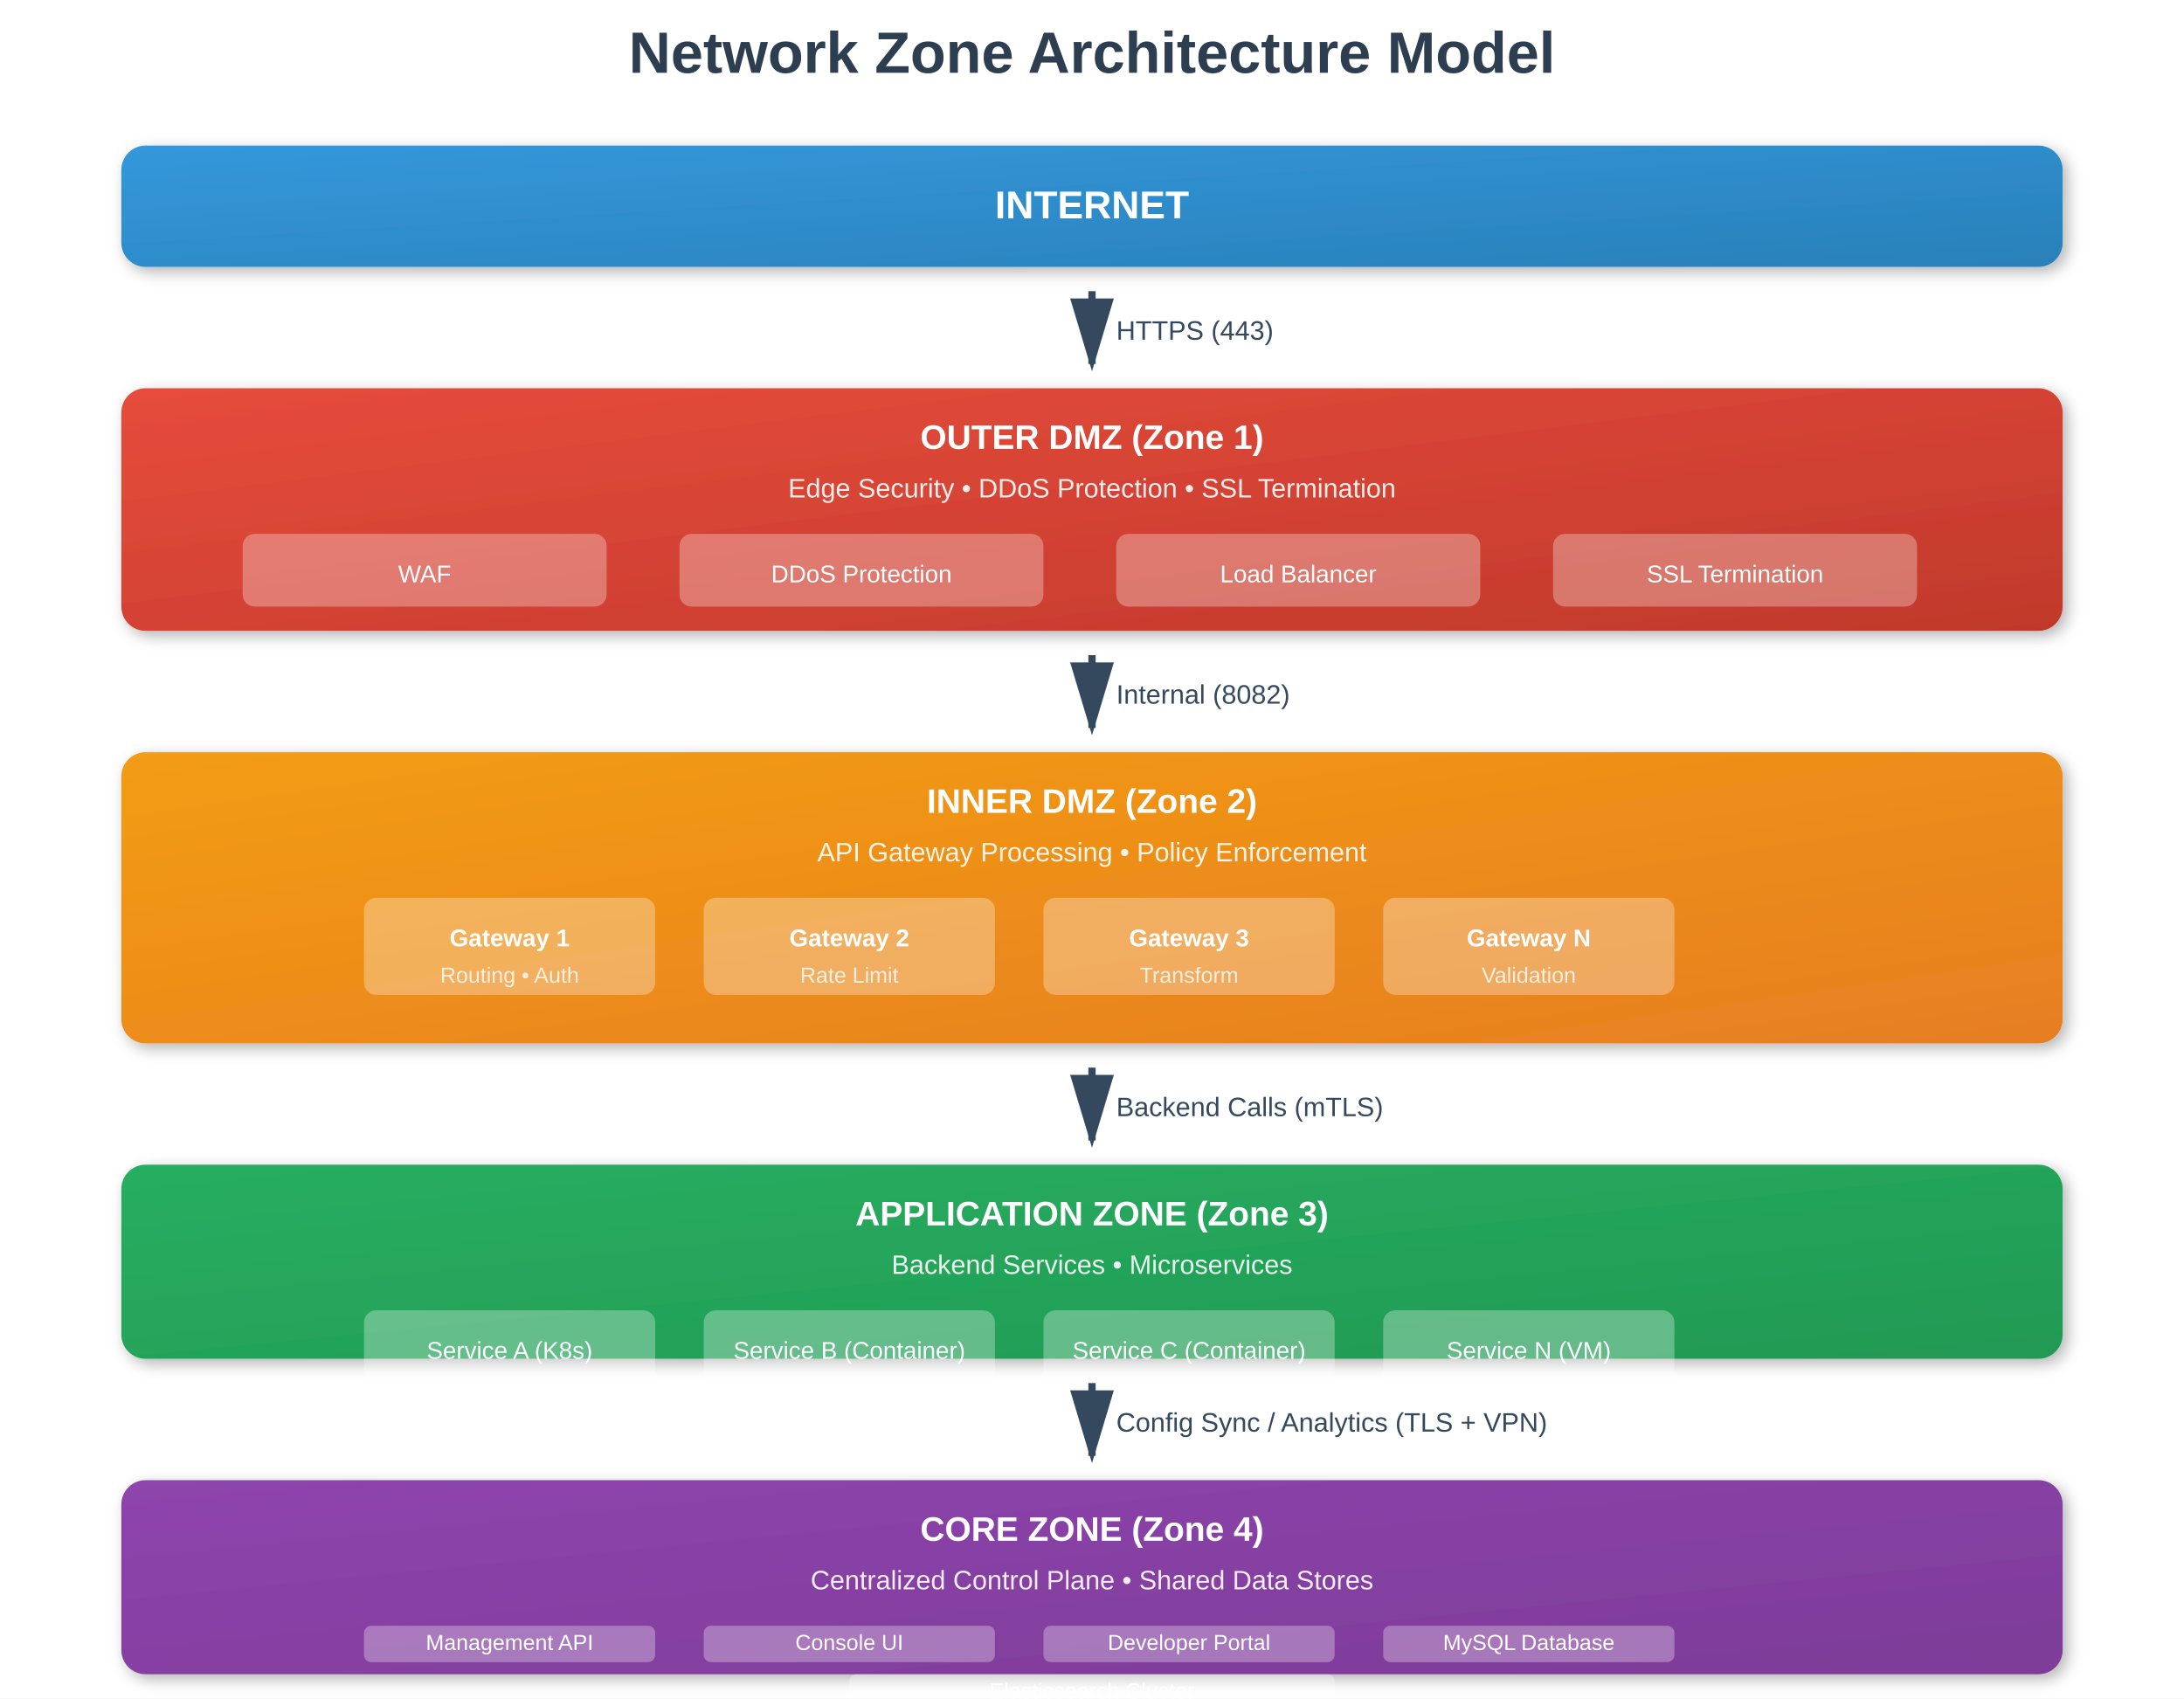
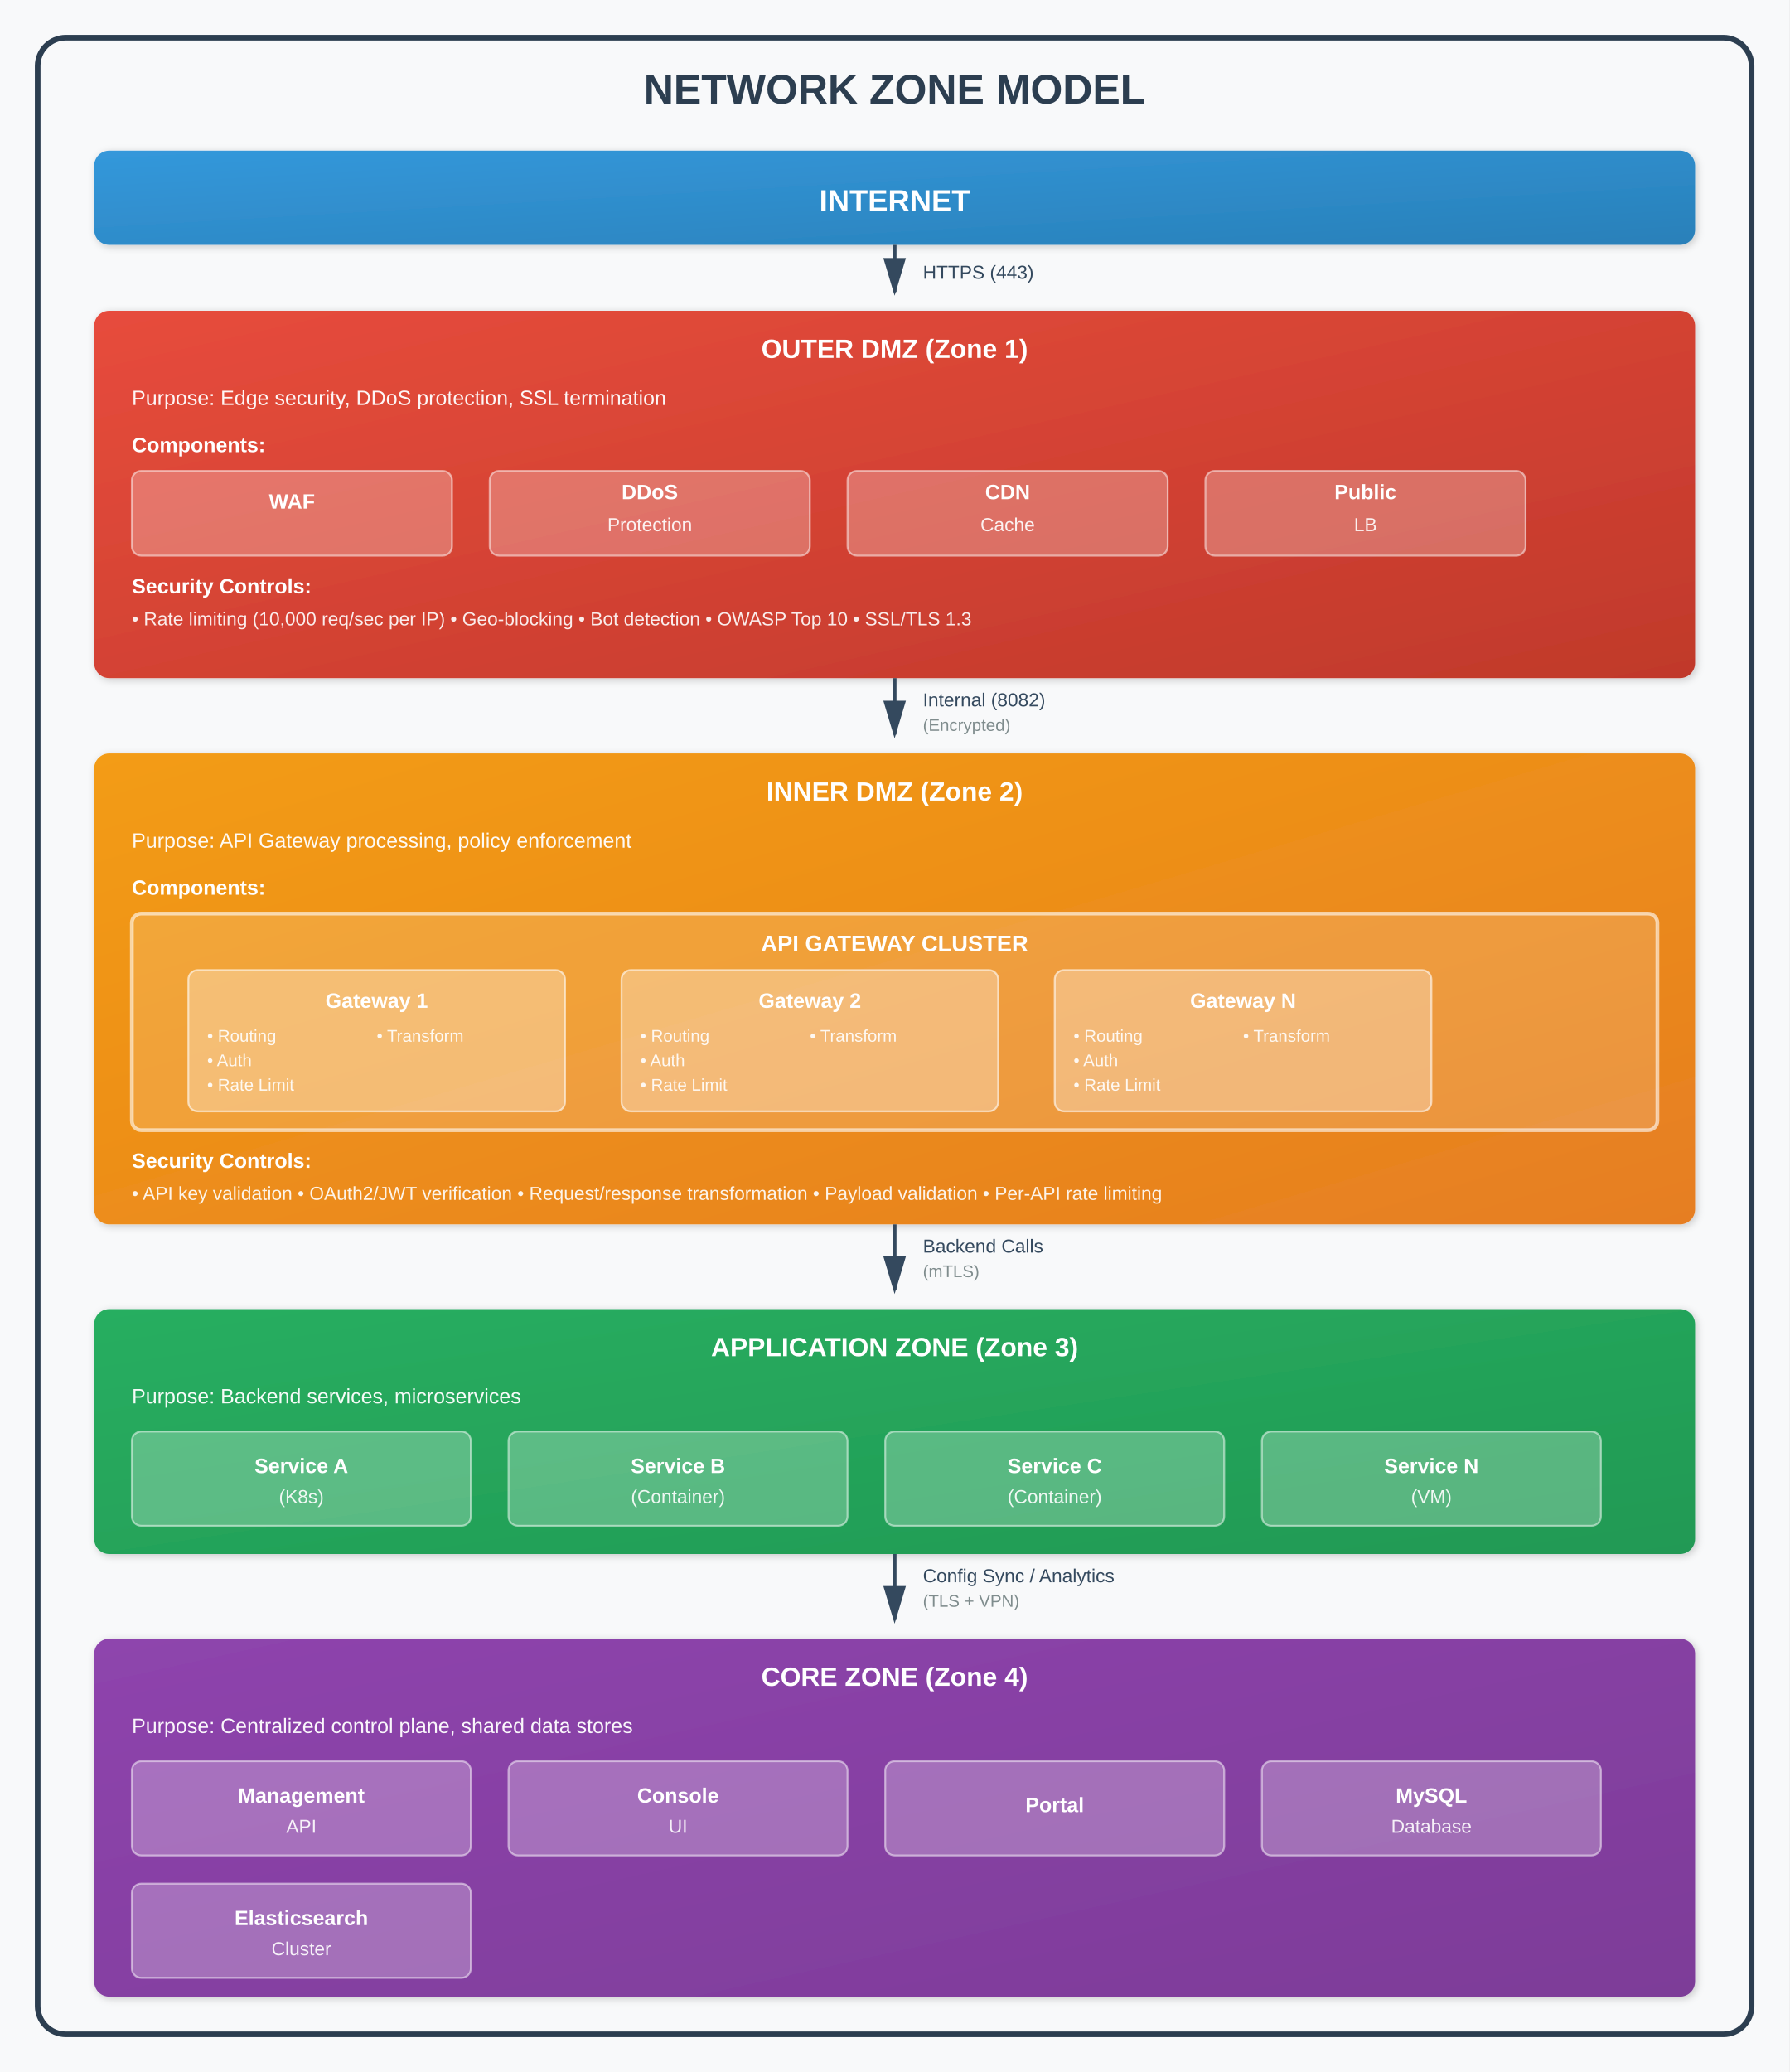
- <svg xmlns="http://www.w3.org/2000/svg" width="900" height="700">
-   <rect width="900" height="700" fill="#ffffff" />
+ <svg xmlns="http://www.w3.org/2000/svg" width="950" height="1100">
+   <rect width="950" height="1100" fill="#f8f9fa" />
  <defs>
    <linearGradient id="internetGrad" x1="0%" y1="0%" x2="100%" y2="100%">
      <stop offset="0%" style="stop-color:#3498db;stop-opacity:1" />
      <stop offset="100%" style="stop-color:#2980b9;stop-opacity:1" />
    </linearGradient>
    <linearGradient id="outerDmzGrad" x1="0%" y1="0%" x2="100%" y2="100%">
      <stop offset="0%" style="stop-color:#e74c3c;stop-opacity:1" />
      <stop offset="100%" style="stop-color:#c0392b;stop-opacity:1" />
    </linearGradient>
    <linearGradient id="innerDmzGrad" x1="0%" y1="0%" x2="100%" y2="100%">
      <stop offset="0%" style="stop-color:#f39c12;stop-opacity:1" />
      <stop offset="100%" style="stop-color:#e67e22;stop-opacity:1" />
    </linearGradient>
    <linearGradient id="appZoneGrad" x1="0%" y1="0%" x2="100%" y2="100%">
      <stop offset="0%" style="stop-color:#27ae60;stop-opacity:1" />
      <stop offset="100%" style="stop-color:#229954;stop-opacity:1" />
    </linearGradient>
    <linearGradient id="coreZoneGrad" x1="0%" y1="0%" x2="100%" y2="100%">
      <stop offset="0%" style="stop-color:#8e44ad;stop-opacity:1" />
      <stop offset="100%" style="stop-color:#7d3c98;stop-opacity:1" />
    </linearGradient>
    <filter id="shadow" x="-20%" y="-20%" width="140%" height="140%">
-       <feGaussianBlur in="SourceAlpha" stdDeviation="3" />
-       <feOffset dx="2" dy="2" result="offsetblur" />
+       <feGaussianBlur in="SourceAlpha" stdDeviation="2" />
+       <feOffset dx="1" dy="1" result="offsetblur" />
      <feComponentTransfer>
-         <feFuncA type="linear" slope="0.3" />
+         <feFuncA type="linear" slope="0.2" />
      </feComponentTransfer>
      <feMerge>
        <feMergeNode />
        <feMergeNode in="SourceGraphic" />
      </feMerge>
    </filter>
    <marker id="arrowhead" markerWidth="10" markerHeight="10" refX="9" refY="3" orient="auto">
      <polygon points="0 0, 10 3, 0 6" fill="#34495e" />
    </marker>
  </defs>
-   <text x="450" y="30" text-anchor="middle" font-family="Arial, sans-serif" font-size="24" font-weight="bold" fill="#2c3e50">Network Zone Architecture Model</text>
-   <rect x="50" y="60" width="800" height="50" rx="10" fill="url(#internetGrad)" filter="url(#shadow)" />
-   <text x="450" y="90" text-anchor="middle" font-family="Arial, sans-serif" font-size="16" font-weight="bold" fill="white">INTERNET</text>
-   <path d="M 450 120 L 450 150" stroke="#34495e" stroke-width="3" fill="none" marker-end="url(#arrowhead)" />
-   <text x="460" y="140" font-family="Arial, sans-serif" font-size="11" fill="#34495e">HTTPS (443)</text>
-   <rect x="50" y="160" width="800" height="100" rx="10" fill="url(#outerDmzGrad)" filter="url(#shadow)" />
-   <text x="450" y="185" text-anchor="middle" font-family="Arial, sans-serif" font-size="14" font-weight="bold" fill="white">OUTER DMZ (Zone 1)</text>
-   <text x="450" y="205" text-anchor="middle" font-family="Arial, sans-serif" font-size="11" fill="rgba(255,255,255,0.9)">Edge Security • DDoS Protection • SSL Termination</text>
-   <rect x="100" y="220" width="150" height="30" rx="5" fill="rgba(255,255,255,0.3)" />
-   <text x="175" y="240" text-anchor="middle" font-family="Arial, sans-serif" font-size="10" fill="white">WAF</text>
-   <rect x="280" y="220" width="150" height="30" rx="5" fill="rgba(255,255,255,0.3)" />
-   <text x="355" y="240" text-anchor="middle" font-family="Arial, sans-serif" font-size="10" fill="white">DDoS Protection</text>
-   <rect x="460" y="220" width="150" height="30" rx="5" fill="rgba(255,255,255,0.3)" />
-   <text x="535" y="240" text-anchor="middle" font-family="Arial, sans-serif" font-size="10" fill="white">Load Balancer</text>
-   <rect x="640" y="220" width="150" height="30" rx="5" fill="rgba(255,255,255,0.3)" />
-   <text x="715" y="240" text-anchor="middle" font-family="Arial, sans-serif" font-size="10" fill="white">SSL Termination</text>
-   <path d="M 450 270 L 450 300" stroke="#34495e" stroke-width="3" fill="none" marker-end="url(#arrowhead)" />
-   <text x="460" y="290" font-family="Arial, sans-serif" font-size="11" fill="#34495e">Internal (8082)</text>
-   <rect x="50" y="310" width="800" height="120" rx="10" fill="url(#innerDmzGrad)" filter="url(#shadow)" />
-   <text x="450" y="335" text-anchor="middle" font-family="Arial, sans-serif" font-size="14" font-weight="bold" fill="white">INNER DMZ (Zone 2)</text>
-   <text x="450" y="355" text-anchor="middle" font-family="Arial, sans-serif" font-size="11" fill="rgba(255,255,255,0.9)">API Gateway Processing • Policy Enforcement</text>
-   <rect x="150" y="370" width="120" height="40" rx="5" fill="rgba(255,255,255,0.3)" />
-   <text x="210" y="390" text-anchor="middle" font-family="Arial, sans-serif" font-size="10" font-weight="bold" fill="white">Gateway 1</text>
-   <text x="210" y="405" text-anchor="middle" font-family="Arial, sans-serif" font-size="9" fill="rgba(255,255,255,0.8)">Routing • Auth</text>
-   <rect x="290" y="370" width="120" height="40" rx="5" fill="rgba(255,255,255,0.3)" />
-   <text x="350" y="390" text-anchor="middle" font-family="Arial, sans-serif" font-size="10" font-weight="bold" fill="white">Gateway 2</text>
-   <text x="350" y="405" text-anchor="middle" font-family="Arial, sans-serif" font-size="9" fill="rgba(255,255,255,0.8)">Rate Limit</text>
-   <rect x="430" y="370" width="120" height="40" rx="5" fill="rgba(255,255,255,0.3)" />
-   <text x="490" y="390" text-anchor="middle" font-family="Arial, sans-serif" font-size="10" font-weight="bold" fill="white">Gateway 3</text>
-   <text x="490" y="405" text-anchor="middle" font-family="Arial, sans-serif" font-size="9" fill="rgba(255,255,255,0.8)">Transform</text>
-   <rect x="570" y="370" width="120" height="40" rx="5" fill="rgba(255,255,255,0.3)" />
-   <text x="630" y="390" text-anchor="middle" font-family="Arial, sans-serif" font-size="10" font-weight="bold" fill="white">Gateway N</text>
-   <text x="630" y="405" text-anchor="middle" font-family="Arial, sans-serif" font-size="9" fill="rgba(255,255,255,0.8)">Validation</text>
-   <path d="M 450 440 L 450 470" stroke="#34495e" stroke-width="3" fill="none" marker-end="url(#arrowhead)" />
-   <text x="460" y="460" font-family="Arial, sans-serif" font-size="11" fill="#34495e">Backend Calls (mTLS)</text>
-   <rect x="50" y="480" width="800" height="80" rx="10" fill="url(#appZoneGrad)" filter="url(#shadow)" />
-   <text x="450" y="505" text-anchor="middle" font-family="Arial, sans-serif" font-size="14" font-weight="bold" fill="white">APPLICATION ZONE (Zone 3)</text>
-   <text x="450" y="525" text-anchor="middle" font-family="Arial, sans-serif" font-size="11" fill="rgba(255,255,255,0.9)">Backend Services • Microservices</text>
-   <rect x="150" y="540" width="120" height="30" rx="5" fill="rgba(255,255,255,0.3)" />
-   <text x="210" y="560" text-anchor="middle" font-family="Arial, sans-serif" font-size="10" fill="white">Service A (K8s)</text>
-   <rect x="290" y="540" width="120" height="30" rx="5" fill="rgba(255,255,255,0.3)" />
-   <text x="350" y="560" text-anchor="middle" font-family="Arial, sans-serif" font-size="10" fill="white">Service B (Container)</text>
-   <rect x="430" y="540" width="120" height="30" rx="5" fill="rgba(255,255,255,0.3)" />
-   <text x="490" y="560" text-anchor="middle" font-family="Arial, sans-serif" font-size="10" fill="white">Service C (Container)</text>
-   <rect x="570" y="540" width="120" height="30" rx="5" fill="rgba(255,255,255,0.3)" />
-   <text x="630" y="560" text-anchor="middle" font-family="Arial, sans-serif" font-size="10" fill="white">Service N (VM)</text>
-   <path d="M 450 570 L 450 600" stroke="#34495e" stroke-width="3" fill="none" marker-end="url(#arrowhead)" />
-   <text x="460" y="590" font-family="Arial, sans-serif" font-size="11" fill="#34495e">Config Sync / Analytics (TLS + VPN)</text>
-   <rect x="50" y="610" width="800" height="80" rx="10" fill="url(#coreZoneGrad)" filter="url(#shadow)" />
-   <text x="450" y="635" text-anchor="middle" font-family="Arial, sans-serif" font-size="14" font-weight="bold" fill="white">CORE ZONE (Zone 4)</text>
-   <text x="450" y="655" text-anchor="middle" font-family="Arial, sans-serif" font-size="11" fill="rgba(255,255,255,0.9)">Centralized Control Plane • Shared Data Stores</text>
-   <rect x="150" y="670" width="120" height="15" rx="3" fill="rgba(255,255,255,0.3)" />
-   <text x="210" y="680" text-anchor="middle" font-family="Arial, sans-serif" font-size="9" fill="white">Management API</text>
-   <rect x="290" y="670" width="120" height="15" rx="3" fill="rgba(255,255,255,0.3)" />
-   <text x="350" y="680" text-anchor="middle" font-family="Arial, sans-serif" font-size="9" fill="white">Console UI</text>
-   <rect x="430" y="670" width="120" height="15" rx="3" fill="rgba(255,255,255,0.3)" />
-   <text x="490" y="680" text-anchor="middle" font-family="Arial, sans-serif" font-size="9" fill="white">Developer Portal</text>
-   <rect x="570" y="670" width="120" height="15" rx="3" fill="rgba(255,255,255,0.3)" />
-   <text x="630" y="680" text-anchor="middle" font-family="Arial, sans-serif" font-size="9" fill="white">MySQL Database</text>
-   <rect x="350" y="690" width="200" height="15" rx="3" fill="rgba(255,255,255,0.3)" />
-   <text x="450" y="700" text-anchor="middle" font-family="Arial, sans-serif" font-size="9" fill="white">Elasticsearch Cluster</text>
+   <rect x="20" y="20" width="910" height="1060" rx="15" fill="none" stroke="#2c3e50" stroke-width="3" />
+   <text x="475" y="55" text-anchor="middle" font-family="Arial, sans-serif" font-size="22" font-weight="bold" fill="#2c3e50">NETWORK ZONE MODEL</text>
+   <rect x="50" y="80" width="850" height="50" rx="8" fill="url(#internetGrad)" filter="url(#shadow)" />
+   <text x="475" y="112" text-anchor="middle" font-family="Arial, sans-serif" font-size="16" font-weight="bold" fill="white">INTERNET</text>
+   <line x1="475" y1="130" x2="475" y2="155" stroke="#34495e" stroke-width="2" marker-end="url(#arrowhead)" />
+   <text x="490" y="148" font-family="Arial, sans-serif" font-size="10" fill="#34495e">HTTPS (443)</text>
+   <rect x="50" y="165" width="850" height="195" rx="8" fill="url(#outerDmzGrad)" filter="url(#shadow)" />
+   <text x="475" y="190" text-anchor="middle" font-family="Arial, sans-serif" font-size="14" font-weight="bold" fill="white">OUTER DMZ (Zone 1)</text>
+   <text x="70" y="215" font-family="Arial, sans-serif" font-size="11" fill="rgba(255,255,255,0.95)">Purpose: Edge security, DDoS protection, SSL termination</text>
+   <text x="70" y="240" font-family="Arial, sans-serif" font-size="11" font-weight="bold" fill="white">Components:</text>
+   <rect x="70" y="250" width="170" height="45" rx="5" fill="rgba(255,255,255,0.25)" stroke="rgba(255,255,255,0.5)" stroke-width="1" />
+   <text x="155" y="270" text-anchor="middle" font-family="Arial, sans-serif" font-size="11" font-weight="bold" fill="white">WAF</text>
+   <rect x="260" y="250" width="170" height="45" rx="5" fill="rgba(255,255,255,0.25)" stroke="rgba(255,255,255,0.5)" stroke-width="1" />
+   <text x="345" y="265" text-anchor="middle" font-family="Arial, sans-serif" font-size="11" font-weight="bold" fill="white">DDoS</text>
+   <text x="345" y="282" text-anchor="middle" font-family="Arial, sans-serif" font-size="10" fill="rgba(255,255,255,0.9)">Protection</text>
+   <rect x="450" y="250" width="170" height="45" rx="5" fill="rgba(255,255,255,0.25)" stroke="rgba(255,255,255,0.5)" stroke-width="1" />
+   <text x="535" y="265" text-anchor="middle" font-family="Arial, sans-serif" font-size="11" font-weight="bold" fill="white">CDN</text>
+   <text x="535" y="282" text-anchor="middle" font-family="Arial, sans-serif" font-size="10" fill="rgba(255,255,255,0.9)">Cache</text>
+   <rect x="640" y="250" width="170" height="45" rx="5" fill="rgba(255,255,255,0.25)" stroke="rgba(255,255,255,0.5)" stroke-width="1" />
+   <text x="725" y="265" text-anchor="middle" font-family="Arial, sans-serif" font-size="11" font-weight="bold" fill="white">Public</text>
+   <text x="725" y="282" text-anchor="middle" font-family="Arial, sans-serif" font-size="10" fill="rgba(255,255,255,0.9)">LB</text>
+   <text x="70" y="315" font-family="Arial, sans-serif" font-size="11" font-weight="bold" fill="white">Security Controls:</text>
+   <text x="70" y="332" font-family="Arial, sans-serif" font-size="10" fill="rgba(255,255,255,0.9)">• Rate limiting (10,000 req/sec per IP)  • Geo-blocking  • Bot detection  • OWASP Top 10  • SSL/TLS 1.3</text>
+   <line x1="475" y1="360" x2="475" y2="390" stroke="#34495e" stroke-width="2" marker-end="url(#arrowhead)" />
+   <text x="490" y="375" font-family="Arial, sans-serif" font-size="10" fill="#34495e">Internal (8082)</text>
+   <text x="490" y="388" font-family="Arial, sans-serif" font-size="9" fill="#7f8c8d">(Encrypted)</text>
+   <rect x="50" y="400" width="850" height="250" rx="8" fill="url(#innerDmzGrad)" filter="url(#shadow)" />
+   <text x="475" y="425" text-anchor="middle" font-family="Arial, sans-serif" font-size="14" font-weight="bold" fill="white">INNER DMZ (Zone 2)</text>
+   <text x="70" y="450" font-family="Arial, sans-serif" font-size="11" fill="rgba(255,255,255,0.95)">Purpose: API Gateway processing, policy enforcement</text>
+   <text x="70" y="475" font-family="Arial, sans-serif" font-size="11" font-weight="bold" fill="white">Components:</text>
+   <rect x="70" y="485" width="810" height="115" rx="5" fill="rgba(255,255,255,0.15)" stroke="rgba(255,255,255,0.6)" stroke-width="2" />
+   <text x="475" y="505" text-anchor="middle" font-family="Arial, sans-serif" font-size="12" font-weight="bold" fill="white">API GATEWAY CLUSTER</text>
+   <rect x="100" y="515" width="200" height="75" rx="5" fill="rgba(255,255,255,0.3)" stroke="rgba(255,255,255,0.6)" stroke-width="1" />
+   <text x="200" y="535" text-anchor="middle" font-family="Arial, sans-serif" font-size="11" font-weight="bold" fill="white">Gateway 1</text>
+   <text x="110" y="553" font-family="Arial, sans-serif" font-size="9" fill="rgba(255,255,255,0.9)">• Routing</text>
+   <text x="110" y="566" font-family="Arial, sans-serif" font-size="9" fill="rgba(255,255,255,0.9)">• Auth</text>
+   <text x="110" y="579" font-family="Arial, sans-serif" font-size="9" fill="rgba(255,255,255,0.9)">• Rate Limit</text>
+   <text x="200" y="553" font-family="Arial, sans-serif" font-size="9" fill="rgba(255,255,255,0.9)">• Transform</text>
+   <rect x="330" y="515" width="200" height="75" rx="5" fill="rgba(255,255,255,0.3)" stroke="rgba(255,255,255,0.6)" stroke-width="1" />
+   <text x="430" y="535" text-anchor="middle" font-family="Arial, sans-serif" font-size="11" font-weight="bold" fill="white">Gateway 2</text>
+   <text x="340" y="553" font-family="Arial, sans-serif" font-size="9" fill="rgba(255,255,255,0.9)">• Routing</text>
+   <text x="340" y="566" font-family="Arial, sans-serif" font-size="9" fill="rgba(255,255,255,0.9)">• Auth</text>
+   <text x="340" y="579" font-family="Arial, sans-serif" font-size="9" fill="rgba(255,255,255,0.9)">• Rate Limit</text>
+   <text x="430" y="553" font-family="Arial, sans-serif" font-size="9" fill="rgba(255,255,255,0.9)">• Transform</text>
+   <rect x="560" y="515" width="200" height="75" rx="5" fill="rgba(255,255,255,0.3)" stroke="rgba(255,255,255,0.6)" stroke-width="1" />
+   <text x="660" y="535" text-anchor="middle" font-family="Arial, sans-serif" font-size="11" font-weight="bold" fill="white">Gateway N</text>
+   <text x="570" y="553" font-family="Arial, sans-serif" font-size="9" fill="rgba(255,255,255,0.9)">• Routing</text>
+   <text x="570" y="566" font-family="Arial, sans-serif" font-size="9" fill="rgba(255,255,255,0.9)">• Auth</text>
+   <text x="570" y="579" font-family="Arial, sans-serif" font-size="9" fill="rgba(255,255,255,0.9)">• Rate Limit</text>
+   <text x="660" y="553" font-family="Arial, sans-serif" font-size="9" fill="rgba(255,255,255,0.9)">• Transform</text>
+   <text x="70" y="620" font-family="Arial, sans-serif" font-size="11" font-weight="bold" fill="white">Security Controls:</text>
+   <text x="70" y="637" font-family="Arial, sans-serif" font-size="10" fill="rgba(255,255,255,0.9)">• API key validation  • OAuth2/JWT verification  • Request/response transformation  • Payload validation  • Per-API rate limiting</text>
+   <line x1="475" y1="650" x2="475" y2="685" stroke="#34495e" stroke-width="2" marker-end="url(#arrowhead)" />
+   <text x="490" y="665" font-family="Arial, sans-serif" font-size="10" fill="#34495e">Backend Calls</text>
+   <text x="490" y="678" font-family="Arial, sans-serif" font-size="9" fill="#7f8c8d">(mTLS)</text>
+   <rect x="50" y="695" width="850" height="130" rx="8" fill="url(#appZoneGrad)" filter="url(#shadow)" />
+   <text x="475" y="720" text-anchor="middle" font-family="Arial, sans-serif" font-size="14" font-weight="bold" fill="white">APPLICATION ZONE (Zone 3)</text>
+   <text x="70" y="745" font-family="Arial, sans-serif" font-size="11" fill="rgba(255,255,255,0.95)">Purpose: Backend services, microservices</text>
+   <rect x="70" y="760" width="180" height="50" rx="5" fill="rgba(255,255,255,0.25)" stroke="rgba(255,255,255,0.5)" stroke-width="1" />
+   <text x="160" y="782" text-anchor="middle" font-family="Arial, sans-serif" font-size="11" font-weight="bold" fill="white">Service A</text>
+   <text x="160" y="798" text-anchor="middle" font-family="Arial, sans-serif" font-size="10" fill="rgba(255,255,255,0.9)">(K8s)</text>
+   <rect x="270" y="760" width="180" height="50" rx="5" fill="rgba(255,255,255,0.25)" stroke="rgba(255,255,255,0.5)" stroke-width="1" />
+   <text x="360" y="782" text-anchor="middle" font-family="Arial, sans-serif" font-size="11" font-weight="bold" fill="white">Service B</text>
+   <text x="360" y="798" text-anchor="middle" font-family="Arial, sans-serif" font-size="10" fill="rgba(255,255,255,0.9)">(Container)</text>
+   <rect x="470" y="760" width="180" height="50" rx="5" fill="rgba(255,255,255,0.25)" stroke="rgba(255,255,255,0.5)" stroke-width="1" />
+   <text x="560" y="782" text-anchor="middle" font-family="Arial, sans-serif" font-size="11" font-weight="bold" fill="white">Service C</text>
+   <text x="560" y="798" text-anchor="middle" font-family="Arial, sans-serif" font-size="10" fill="rgba(255,255,255,0.9)">(Container)</text>
+   <rect x="670" y="760" width="180" height="50" rx="5" fill="rgba(255,255,255,0.25)" stroke="rgba(255,255,255,0.5)" stroke-width="1" />
+   <text x="760" y="782" text-anchor="middle" font-family="Arial, sans-serif" font-size="11" font-weight="bold" fill="white">Service N</text>
+   <text x="760" y="798" text-anchor="middle" font-family="Arial, sans-serif" font-size="10" fill="rgba(255,255,255,0.9)">(VM)</text>
+   <line x1="475" y1="825" x2="475" y2="860" stroke="#34495e" stroke-width="2" marker-end="url(#arrowhead)" />
+   <text x="490" y="840" font-family="Arial, sans-serif" font-size="10" fill="#34495e">Config Sync / Analytics</text>
+   <text x="490" y="853" font-family="Arial, sans-serif" font-size="9" fill="#7f8c8d">(TLS + VPN)</text>
+   <rect x="50" y="870" width="850" height="190" rx="8" fill="url(#coreZoneGrad)" filter="url(#shadow)" />
+   <text x="475" y="895" text-anchor="middle" font-family="Arial, sans-serif" font-size="14" font-weight="bold" fill="white">CORE ZONE (Zone 4)</text>
+   <text x="70" y="920" font-family="Arial, sans-serif" font-size="11" fill="rgba(255,255,255,0.95)">Purpose: Centralized control plane, shared data stores</text>
+   <rect x="70" y="935" width="180" height="50" rx="5" fill="rgba(255,255,255,0.25)" stroke="rgba(255,255,255,0.5)" stroke-width="1" />
+   <text x="160" y="957" text-anchor="middle" font-family="Arial, sans-serif" font-size="11" font-weight="bold" fill="white">Management</text>
+   <text x="160" y="973" text-anchor="middle" font-family="Arial, sans-serif" font-size="10" fill="rgba(255,255,255,0.9)">API</text>
+   <rect x="270" y="935" width="180" height="50" rx="5" fill="rgba(255,255,255,0.25)" stroke="rgba(255,255,255,0.5)" stroke-width="1" />
+   <text x="360" y="957" text-anchor="middle" font-family="Arial, sans-serif" font-size="11" font-weight="bold" fill="white">Console</text>
+   <text x="360" y="973" text-anchor="middle" font-family="Arial, sans-serif" font-size="10" fill="rgba(255,255,255,0.9)">UI</text>
+   <rect x="470" y="935" width="180" height="50" rx="5" fill="rgba(255,255,255,0.25)" stroke="rgba(255,255,255,0.5)" stroke-width="1" />
+   <text x="560" y="962" text-anchor="middle" font-family="Arial, sans-serif" font-size="11" font-weight="bold" fill="white">Portal</text>
+   <rect x="670" y="935" width="180" height="50" rx="5" fill="rgba(255,255,255,0.25)" stroke="rgba(255,255,255,0.5)" stroke-width="1" />
+   <text x="760" y="957" text-anchor="middle" font-family="Arial, sans-serif" font-size="11" font-weight="bold" fill="white">MySQL</text>
+   <text x="760" y="973" text-anchor="middle" font-family="Arial, sans-serif" font-size="10" fill="rgba(255,255,255,0.9)">Database</text>
+   <rect x="70" y="1000" width="180" height="50" rx="5" fill="rgba(255,255,255,0.25)" stroke="rgba(255,255,255,0.5)" stroke-width="1" />
+   <text x="160" y="1022" text-anchor="middle" font-family="Arial, sans-serif" font-size="11" font-weight="bold" fill="white">Elasticsearch</text>
+   <text x="160" y="1038" text-anchor="middle" font-family="Arial, sans-serif" font-size="10" fill="rgba(255,255,255,0.9)">Cluster</text>
</svg>
